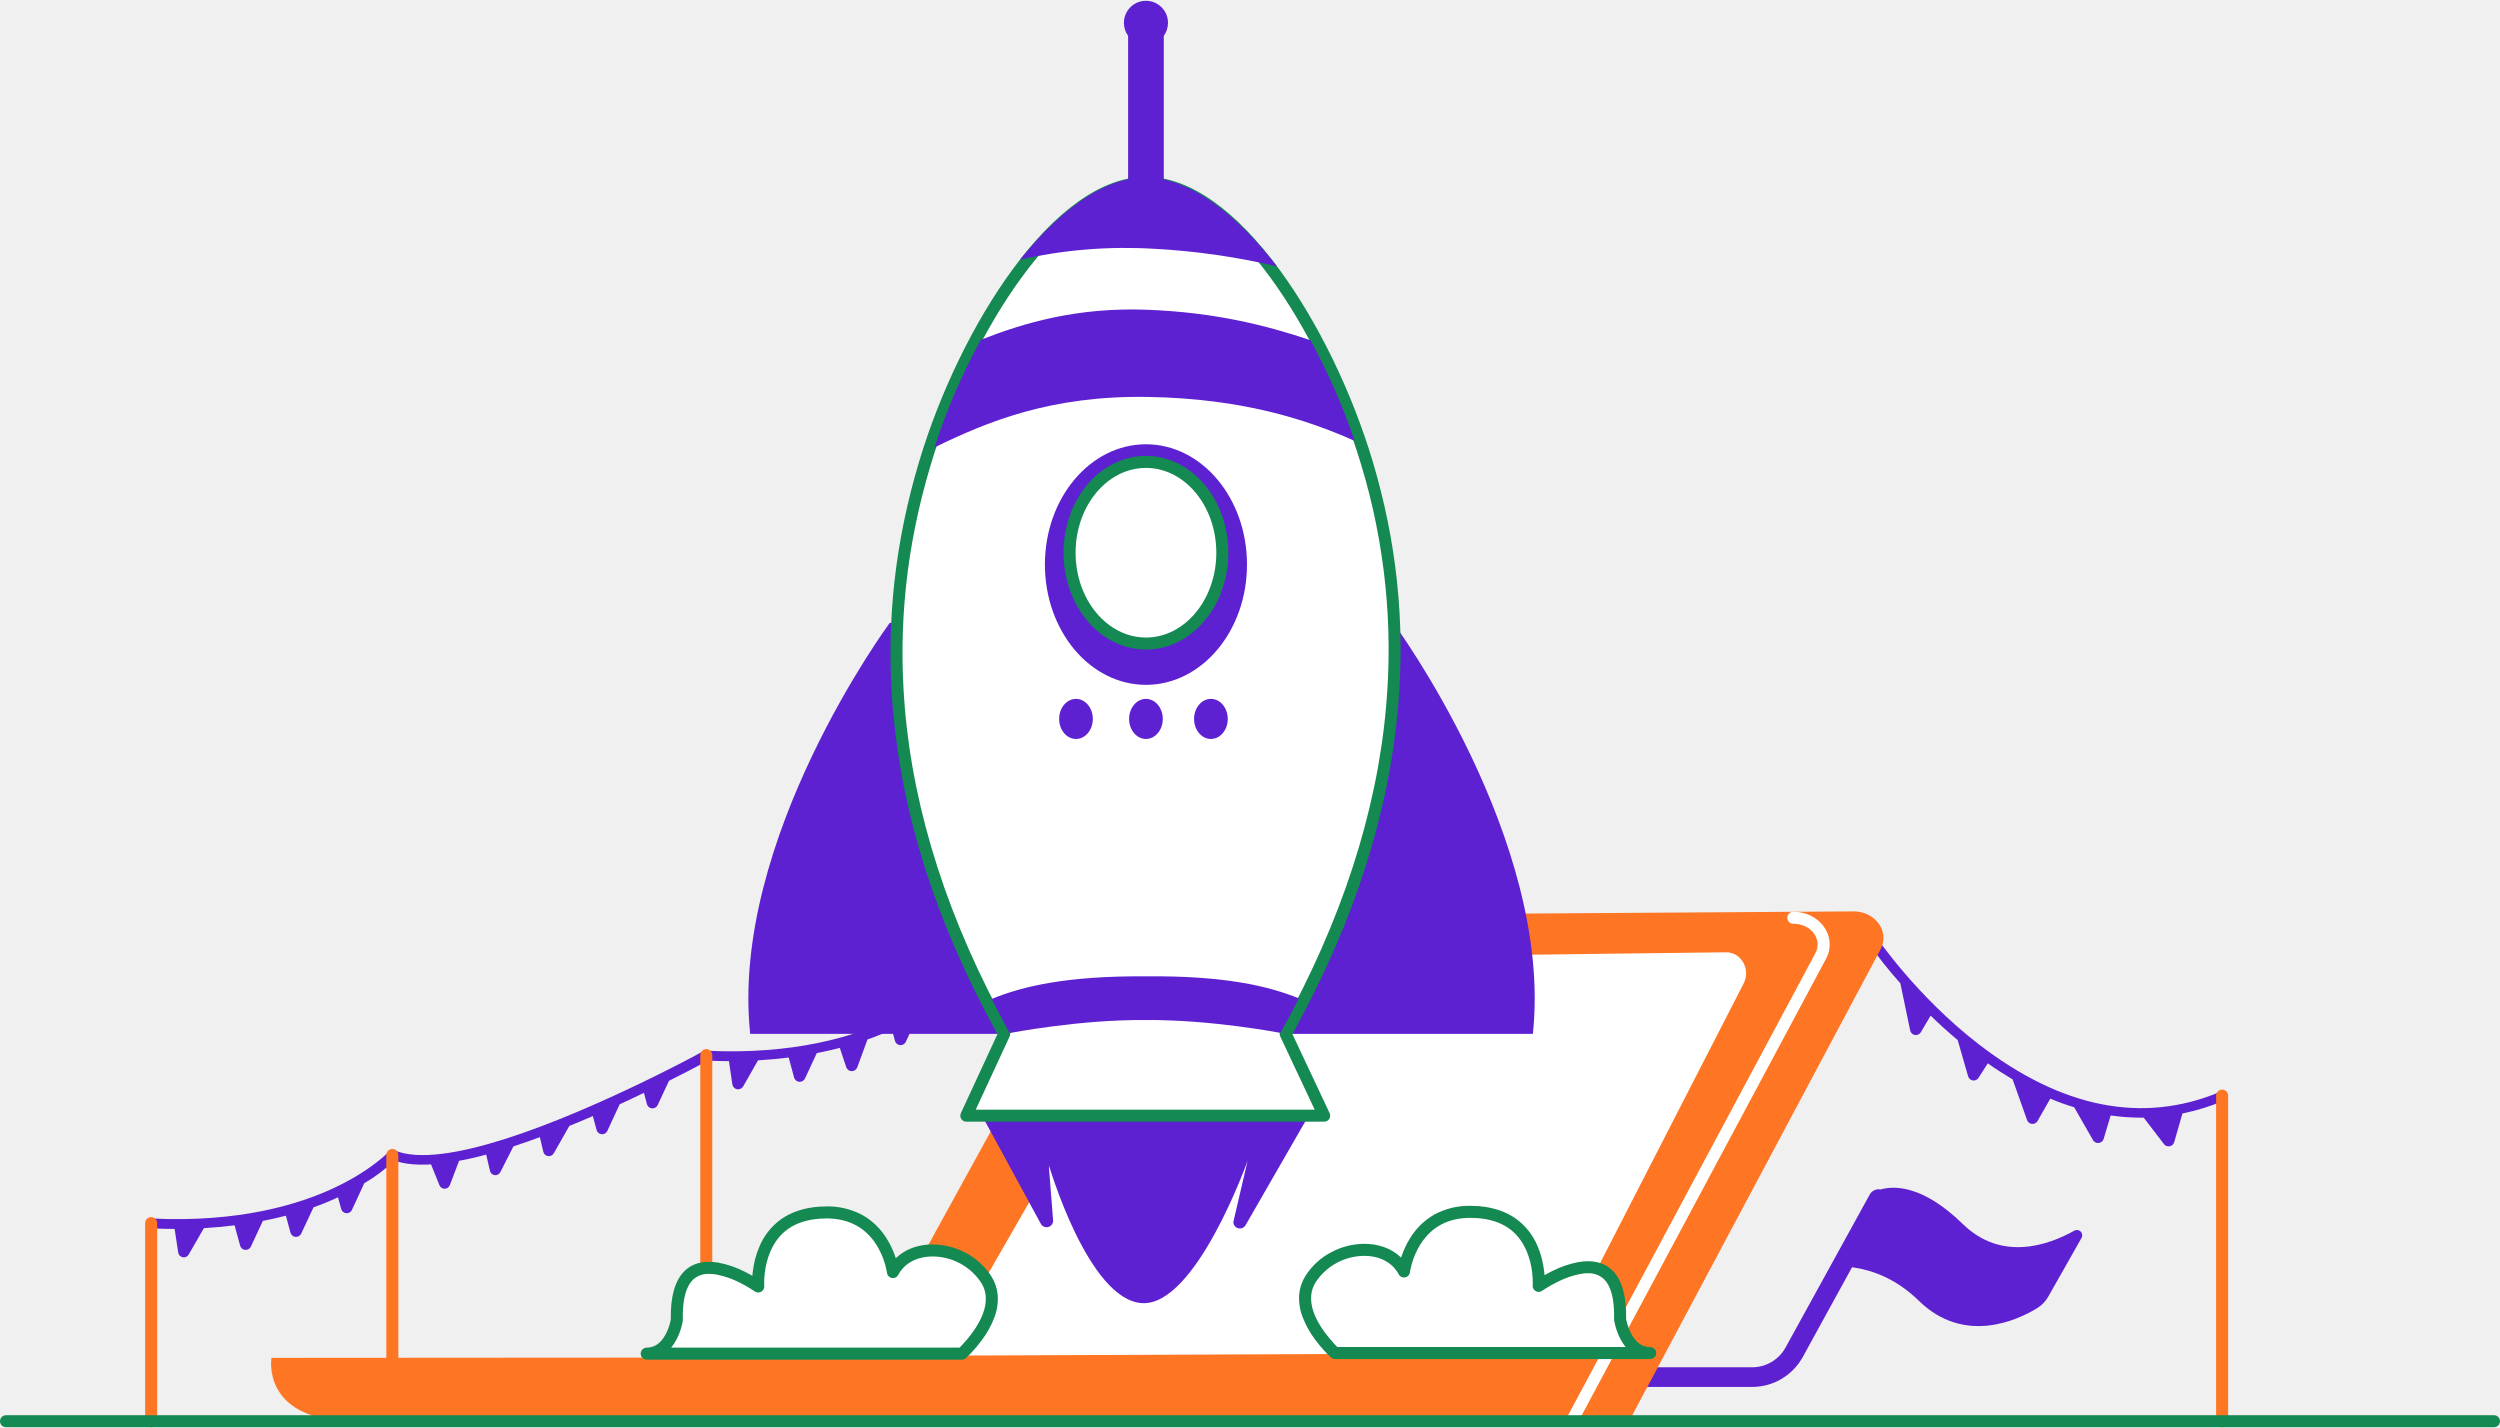
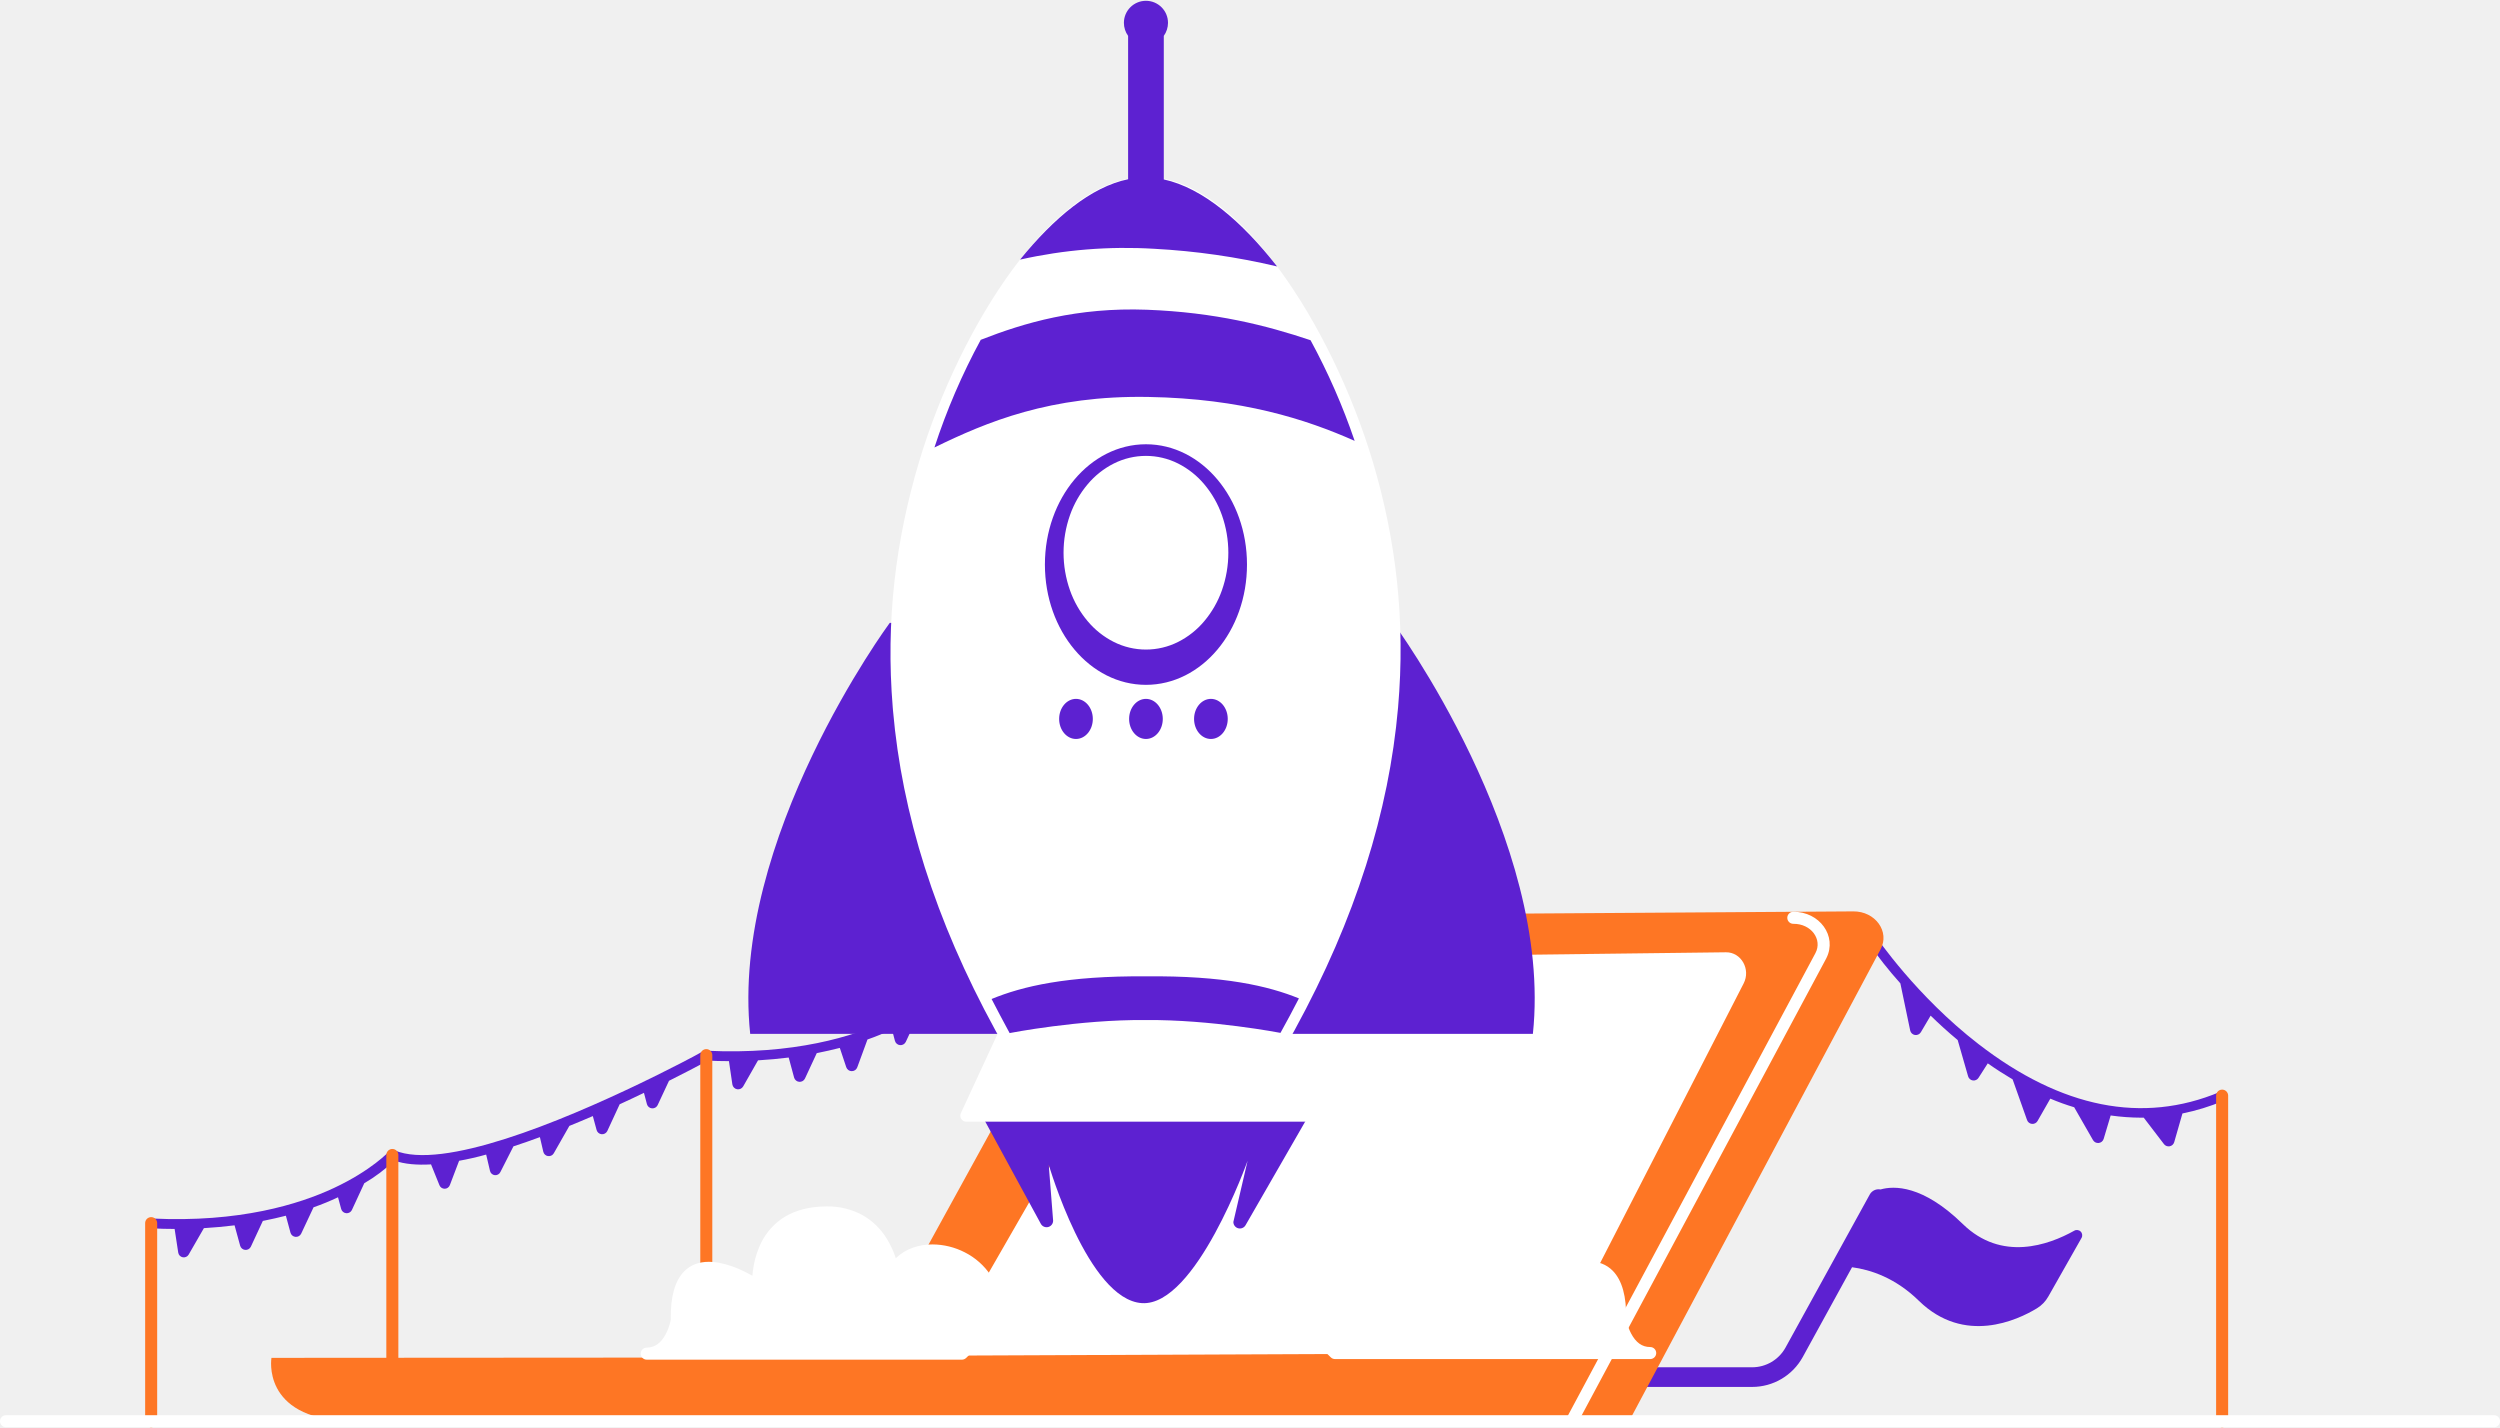
<svg xmlns="http://www.w3.org/2000/svg" viewBox="0 0 1247 711.9">
  <g id="product_launch_solid_II" data-name="product launch/solid_II" transform="translate(2.5)">
    <g id="product_launch_solid_II-2" data-name="product launch/solid_II" transform="translate(-3)">
      <g id="product_launch_solid_II-3" data-name="product launch_solid_II">
        <path id="flag" d="M302.6,21.456c-12.7,7.1-36.2,15.6-55.6-3.4-20-19.5-34.3-19.1-41-17.2a5.036,5.036,0,0,0-5.3,2.4l-42.1,76.5a19.015,19.015,0,0,1-16.6,9.8H4.9a4.9,4.9,0,1,0,0,9.8H142a28.78,28.78,0,0,0,25.2-14.9l24.6-44.8c9.2,1.2,21.7,5.3,33.4,16.8,22.6,22,49.1,9.6,58.8,3.7a16.13,16.13,0,0,0,5.7-5.9l16.5-29.1A2.652,2.652,0,0,0,302.6,21.456Z" transform="translate(732.5 592.444)" fill="#5d21d1" />
        <g id="flags" transform="translate(73 466)">
          <path id="Path" d="M280.843,1.417a2.43,2.43,0,0,0-3.4-1.1c-.4.2-4.6,2.8-22.9,11.9l-8.4,4.1c-39.9,19.2-98.8,43.6-122.7,33.5a2.443,2.443,0,0,0-2.8.6c-.1.1-8.7,9.4-27.5,18.2-17.3,8.1-47.1,17.3-90.6,15.2a2.362,2.362,0,0,0-2.5,2.8,2.559,2.559,0,0,0,2.4,2.1c3.9.2,7.6.3,11.3.3l1.8,11.8a2.81,2.81,0,0,0,5.2,1l7.6-13.2c5.3-.3,10.4-.8,15.3-1.4l2.8,10.2a2.864,2.864,0,0,0,5.3.5l6-12.9c4.1-.8,7.9-1.7,11.5-2.6l2.3,8.5a2.864,2.864,0,0,0,5.3.5l6.2-13.2a122.609,122.609,0,0,0,12.2-5l1.6,5.9a2.864,2.864,0,0,0,5.3.5l6.2-13.4a80.144,80.144,0,0,0,15-11.3c5.1,1.8,11.3,2.3,18.3,1.9l4.2,10.4a2.778,2.778,0,0,0,5.2-.1l4.6-12.1c4.4-.8,8.9-1.8,13.5-3.1l1.9,8.1a2.76,2.76,0,0,0,5.2.6l6.5-12.8c4.4-1.4,8.8-3,13.2-4.6l1.7,7.3a2.833,2.833,0,0,0,5.2.8l7.8-13.7c3.9-1.6,7.8-3.2,11.7-4.9l1.9,7a2.864,2.864,0,0,0,5.3.5l6.2-13.4c4.2-1.9,8.2-3.8,12.1-5.7l1.5,5.7a2.864,2.864,0,0,0,5.3.5l5.7-12.2c15.5-7.8,18.4-9.6,19.9-10.4A3.181,3.181,0,0,0,280.843,1.417Z" transform="translate(0.857 57.983)" fill="#5d21d1" />
          <path id="Path-2" data-name="Path" d="M123.443.2a2.443,2.443,0,0,0-2.8.6c-.1.1-8.7,9.4-27.5,18.2-17.3,8.1-47.1,17.3-90.6,15.2A2.362,2.362,0,0,0,.043,37a2.559,2.559,0,0,0,2.4,2.1c3.9.2,7.6.3,11.3.3l1.7,11.6a2.909,2.909,0,0,0,5.4,1l7.4-13c5.3-.3,10.4-.8,15.3-1.4l2.7,10a2.9,2.9,0,0,0,5.4.5l5.9-12.7c4.1-.8,7.9-1.7,11.5-2.6l3.2,9.6a2.915,2.915,0,0,0,5.5.1l5.1-13.9a122.609,122.609,0,0,0,12.2-5l1.5,5.7a2.9,2.9,0,0,0,5.4.5l6.1-13.1a80.144,80.144,0,0,0,15-11.3" transform="translate(277.357 23.9)" fill="#5d21d1" />
          <path id="Path-3" data-name="Path" d="M179.077,79.877a2.39,2.39,0,0,0-3.2-1.4c-38.5,16.1-79,8-120.3-23.9-31.1-24-50.9-53.3-51.1-53.5a2.544,2.544,0,0,0-3.4-.7,2.544,2.544,0,0,0-.7,3.4,210.417,210.417,0,0,0,16.2,20.5l4.9,23.5a2.892,2.892,0,0,0,5.3.9l4.9-8.3c4.2,4.1,8.7,8.2,13.5,12.2l5.2,18.1a2.873,2.873,0,0,0,5.2.7l4.6-7.2c4.1,2.9,8.2,5.5,12.4,8l7.2,20.3a2.887,2.887,0,0,0,5.2.5l6.4-11.2a113.564,113.564,0,0,0,11.9,4.3l9.4,16.4a2.917,2.917,0,0,0,5.3-.6l3.5-11.7a112.468,112.468,0,0,0,15.3,1.1h1.2l10.1,13.2a2.913,2.913,0,0,0,5.1-1l4.1-14.3a109.057,109.057,0,0,0,20.2-6.2A2.469,2.469,0,0,0,179.077,79.877Z" transform="translate(858.823 0.223)" fill="#5d21d1" />
          <path id="Path-4" data-name="Path" d="M3,0A3,3,0,0,1,5.995,2.824L6,3v98.8a3,3,0,0,1-5.995.176L0,101.8V3A3,3,0,0,1,3,0Z" transform="translate(-0.1 141.1)" fill="#fe7624" />
          <path id="Path-5" data-name="Path" d="M3,0A3,3,0,0,1,5.995,2.824L6,3V134.2a3,3,0,0,1-5.995.176L0,134.2V3A3,3,0,0,1,3,0Z" transform="translate(120.2 107.1)" fill="#fe7624" />
          <path id="Path-6" data-name="Path" d="M3,0A3,3,0,0,1,5.995,2.824L6,3V183.8a3,3,0,0,1-5.995.176L0,183.8V3A3,3,0,0,1,3,0Z" transform="translate(276.8 57.3)" fill="#fe7624" />
          <path id="Path-7" data-name="Path" d="M3,0A3,3,0,0,1,5.995,2.824L6,3V165.4a3,3,0,0,1-5.995.176L0,165.4V3A3,3,0,0,1,3,0Z" transform="translate(1032.9 77.5)" fill="#fe7624" />
        </g>
        <g id="laptop_1_" transform="translate(135 454)">
          <path id="laptop" d="M789.19,0l-362,2.4a14.982,14.982,0,0,0-13.4,7.6L296.99,222.5l-296.8.2s-5.1,29.8,37.6,31.6l640-.8L802.79,19C807.59,10.1,800.19-.1,789.19,0Z" transform="translate(0.71 0.599)" fill="#fe7624" />
          <path id="screen" d="M0,201.2l305.7-1.3L400.3,15.6C404,8.5,399.1-.1,391.5,0L113.7,3.4Z" transform="translate(334.9 20.999)" fill="#fff" />
          <path id="Path-8" data-name="Path" d="M113.074,0c13.1-.117,22.03,12.112,16.543,23.084l-.171.332-123.8,231.3a3,3,0,0,1-5.371-2.668l.081-.164L124.148,20.6c3.584-6.788-2.091-14.68-11.02-14.6a3,3,0,1,1-.054-6Z" transform="translate(646.899 0.799)" fill="#fff" />
        </g>
        <g id="rocket_3_" transform="translate(373)">
          <path id="Path-9" data-name="Path" d="M0,0,33.5,61.6A3.267,3.267,0,0,0,39.6,60L37.4,32S57,99.4,83.9,101.1s52.7-71,52.7-71l-7.1,30.5a3.255,3.255,0,0,0,6.1,1.6L171.4,0" transform="translate(113.2 548.9)" fill="#5d21d1" />
          <path id="Path-10" data-name="Path" d="M70.517,2.3s-79.9,108.2-69.6,205h176.3V0Z" transform="translate(0.783 308.4)" fill="#5d21d1" />
          <path id="Path-11" data-name="Path" d="M106.7,2.3s79.9,108.2,69.6,205H0V0Z" transform="translate(215.8 308.4)" fill="#5d21d1" />
          <path id="Path-12" data-name="Path" d="M194.114,424.5c67.7-121.7,60.3-218.3,40.6-284.5-19.8-66.2-66.2-140-110.3-140s-90.5,73.8-110.3,140-28.1,162.8,39.6,284.5l-18.9,40.8h178.5l-19.2-40.8Z" transform="translate(74.686 91.2)" fill="#fff" />
-           <path id="Path_2_" d="M216.327,471.3H37.826a3,3,0,0,1-2.722-4.262L53.364,427.62l-1.126-2.046c-7.471-13.66-14.229-27.458-20.086-41.011a427.659,427.659,0,0,1-15.069-40.2A379.514,379.514,0,0,1,6.847,304.935a348.758,348.758,0,0,1-5.589-38.674l-.133-1.579C.25,254.036-.117,243.316.033,232.821c.148-10.3.8-20.707,1.936-30.93,1.113-10.008,2.726-20.159,4.8-30.169,2.02-9.771,4.539-19.723,7.487-29.581,10.374-34.684,27.32-69.58,46.492-95.739,10.9-14.871,22.071-26.393,33.2-34.245C105.387,4.09,116.651,0,127.427,0S149.466,4.09,160.9,12.157c11.134,7.852,22.305,19.373,33.2,34.245,19.173,26.16,36.119,61.056,46.493,95.743,2.913,9.789,5.4,19.7,7.378,29.46,2.029,9.986,3.6,20.131,4.669,30.154,1.091,10.231,1.695,20.656,1.793,30.986.1,10.523-.321,21.274-1.252,31.955a350.841,350.841,0,0,1-5.652,38.993,383.143,383.143,0,0,1-10.354,39.789,432.855,432.855,0,0,1-15.239,40.608c-5.923,13.694-12.756,27.64-20.309,41.449l-1.142,2.073,18.548,39.413a2.956,2.956,0,0,1-.138,2.814,2.99,2.99,0,0,1-2.4,1.459ZM127.427,6c-9.664,0-19.943,3.853-30.551,11.451-10.439,7.477-20.967,18.41-31.291,32.5C46.8,75.575,30.186,109.8,20,143.86,7.974,184.069,3.756,223.43,7.1,264.192c4.344,52.886,21.921,107.34,52.244,161.85a3.008,3.008,0,0,1,.1,2.719L42.521,465.3H211.6l-17.186-36.523a2.992,2.992,0,0,1,0-2.552l.094-.183c30.375-54.6,48.109-109.063,52.709-161.865A317.74,317.74,0,0,0,234.852,143.86c-10.186-34.055-26.8-68.284-45.583-93.911-10.325-14.087-20.853-25.02-31.292-32.5C147.369,9.853,137.091,6,127.427,6Z" transform="translate(71.674 88.2)" fill="#148952" />
+           <path id="Path_2_" d="M216.327,471.3H37.826a3,3,0,0,1-2.722-4.262L53.364,427.62l-1.126-2.046c-7.471-13.66-14.229-27.458-20.086-41.011a427.659,427.659,0,0,1-15.069-40.2A379.514,379.514,0,0,1,6.847,304.935a348.758,348.758,0,0,1-5.589-38.674l-.133-1.579C.25,254.036-.117,243.316.033,232.821c.148-10.3.8-20.707,1.936-30.93,1.113-10.008,2.726-20.159,4.8-30.169,2.02-9.771,4.539-19.723,7.487-29.581,10.374-34.684,27.32-69.58,46.492-95.739,10.9-14.871,22.071-26.393,33.2-34.245C105.387,4.09,116.651,0,127.427,0S149.466,4.09,160.9,12.157c11.134,7.852,22.305,19.373,33.2,34.245,19.173,26.16,36.119,61.056,46.493,95.743,2.913,9.789,5.4,19.7,7.378,29.46,2.029,9.986,3.6,20.131,4.669,30.154,1.091,10.231,1.695,20.656,1.793,30.986.1,10.523-.321,21.274-1.252,31.955a350.841,350.841,0,0,1-5.652,38.993,383.143,383.143,0,0,1-10.354,39.789,432.855,432.855,0,0,1-15.239,40.608c-5.923,13.694-12.756,27.64-20.309,41.449l-1.142,2.073,18.548,39.413a2.956,2.956,0,0,1-.138,2.814,2.99,2.99,0,0,1-2.4,1.459ZM127.427,6c-9.664,0-19.943,3.853-30.551,11.451-10.439,7.477-20.967,18.41-31.291,32.5C46.8,75.575,30.186,109.8,20,143.86,7.974,184.069,3.756,223.43,7.1,264.192c4.344,52.886,21.921,107.34,52.244,161.85a3.008,3.008,0,0,1,.1,2.719L42.521,465.3H211.6l-17.186-36.523a2.992,2.992,0,0,1,0-2.552l.094-.183c30.375-54.6,48.109-109.063,52.709-161.865A317.74,317.74,0,0,0,234.852,143.86c-10.186-34.055-26.8-68.284-45.583-93.911-10.325-14.087-20.853-25.02-31.292-32.5C147.369,9.853,137.091,6,127.427,6Z" transform="translate(71.674 88.2)" fill="#FFFFFF" />
          <ellipse id="Oval" cx="50.4" cy="60" rx="50.4" ry="60" transform="translate(148.7 221.6)" fill="#5d21d1" />
          <ellipse id="Oval-2" data-name="Oval" cx="8.4" cy="10" rx="8.4" ry="10" transform="translate(190.7 348.6)" fill="#5d21d1" />
          <ellipse id="Oval-3" data-name="Oval" cx="8.4" cy="10" rx="8.4" ry="10" transform="translate(223.1 348.6)" fill="#5d21d1" />
          <ellipse id="Oval-4" data-name="Oval" cx="8.4" cy="10" rx="8.4" ry="10" transform="translate(155.8 348.6)" fill="#5d21d1" />
          <ellipse id="Oval-5" data-name="Oval" cx="38.1" cy="45.3" rx="38.1" ry="45.3" transform="translate(161 230.4)" fill="#fff" />
-           <path id="Oval_2_" d="M41.1,96.6a35.71,35.71,0,0,1-16.051-3.81A41.224,41.224,0,0,1,11.991,82.414,49.391,49.391,0,0,1,3.212,67.057a56.369,56.369,0,0,1,0-37.514,49.393,49.393,0,0,1,8.779-15.358A41.225,41.225,0,0,1,25.049,3.81a35.713,35.713,0,0,1,32.1,0A41.223,41.223,0,0,1,70.209,14.186a49.393,49.393,0,0,1,8.778,15.358,56.371,56.371,0,0,1,0,37.514,49.391,49.391,0,0,1-8.778,15.357A41.223,41.223,0,0,1,57.151,92.79,35.71,35.71,0,0,1,41.1,96.6ZM41.1,6C21.746,6,6,24.976,6,48.3S21.746,90.6,41.1,90.6,76.2,71.625,76.2,48.3,60.455,6,41.1,6Z" transform="translate(158 227.4)" fill="#148952" />
+           <path id="Oval_2_" d="M41.1,96.6a35.71,35.71,0,0,1-16.051-3.81A41.224,41.224,0,0,1,11.991,82.414,49.391,49.391,0,0,1,3.212,67.057a56.369,56.369,0,0,1,0-37.514,49.393,49.393,0,0,1,8.779-15.358A41.225,41.225,0,0,1,25.049,3.81a35.713,35.713,0,0,1,32.1,0A41.223,41.223,0,0,1,70.209,14.186a49.393,49.393,0,0,1,8.778,15.358,56.371,56.371,0,0,1,0,37.514,49.391,49.391,0,0,1-8.778,15.357A41.223,41.223,0,0,1,57.151,92.79,35.71,35.71,0,0,1,41.1,96.6ZM41.1,6C21.746,6,6,24.976,6,48.3S21.746,90.6,41.1,90.6,76.2,71.625,76.2,48.3,60.455,6,41.1,6Z" transform="translate(158 227.4)" fill="#FFFFFF" />
          <path id="Path-13" data-name="Path" d="M71.7,89.1V17.5A11.2,11.2,0,0,0,73.8,11a11,11,0,0,0-22,0,11.2,11.2,0,0,0,2.1,6.5V89c-18.5,3.8-37,19.3-53.9,40.1a239.042,239.042,0,0,1,67-5.4,345.825,345.825,0,0,1,61.2,8.8C110.7,110.1,91.1,93.3,71.7,89.1Z" transform="translate(136.3 0.4)" fill="#5d21d1" />
          <path id="Path-14" data-name="Path" d="M187.6,15.343c-22.1-7.4-47.5-13.9-81.6-15.2-34.8-1.3-61.2,6.5-82.9,15A320.817,320.817,0,0,0,0,68.843c26-12.7,57.9-26.1,106.8-25.2,46.5.8,78.5,11.1,102.8,21.9A322.659,322.659,0,0,0,187.6,15.343Z" transform="translate(93.6 154.357)" fill="#5d21d1" />
          <path id="Path-15" data-name="Path" d="M144.1,28.222c3.2-5.8,6.3-11.5,9.2-17.2C138,4.822,116-.378,76.9.022c-39.5-.3-61.6,5-76.9,11.3,2.9,5.6,5.9,11.3,9,17,0,0,34.7-6.8,67.8-6.5C109.4,21.522,144.1,28.222,144.1,28.222Z" transform="translate(122.1 486.978)" fill="#5d21d1" />
        </g>
        <g id="clouds" transform="translate(320 601)">
          <path id="cloud_1_" d="M172.136,70.439H14.936s-22.6-20.3-12.2-36.9,37.7-20.6,46.6-3.8c0,0,3.9-32.1,36.8-29.6,33,2.5,30.4,36.8,30.4,36.8s41.7-29.5,40.6,16.6C157.036,53.439,159.636,70.439,172.136,70.439Z" transform="translate(331.464 3.461)" fill="#fff" />
-           <path id="cloud_2_" d="M175.139,76.442H17.939a3,3,0,0,1-2.005-.769c-.308-.277-.983-.9-2.045-2l-.46-.481A66.383,66.383,0,0,1,8.05,66.764a46.6,46.6,0,0,1-6.3-11.352A26.03,26.03,0,0,1,.09,44.125,20.621,20.621,0,0,1,3.2,34.949,33.746,33.746,0,0,1,16.189,23.075a35.576,35.576,0,0,1,16.427-4.118,28.994,28.994,0,0,1,9.79,1.63,23.209,23.209,0,0,1,8.24,5l.268.261.226-.684A43.553,43.553,0,0,1,54.9,16.952l.4-.66A33.763,33.763,0,0,1,67.522,4.331,36.426,36.426,0,0,1,85.5,0c1.257,0,2.558.05,3.867.15L89.9.193c7.2.621,13.363,2.725,18.317,6.252a32.045,32.045,0,0,1,10.847,13.848,44.6,44.6,0,0,1,3.162,12.092c.09.741.164,1.47.219,2.167l0,.046.633-.356c.752-.419,1.532-.836,2.319-1.237l.8-.4a48.739,48.739,0,0,1,13.146-4.54,28.565,28.565,0,0,1,4.791-.43c5.1,0,9.257,1.613,12.372,4.794,4.641,4.741,6.874,12.811,6.636,23.985l.016.1.08.417c.088.433.206.928.341,1.433a25.984,25.984,0,0,0,2,5.211c2.4,4.623,5.528,6.87,9.563,6.87l.2.005a3,3,0,0,1,0,5.989l-.2.005ZM32.538,24.973A29.105,29.105,0,0,0,8.281,38.134a14.48,14.48,0,0,0-2.215,6.529c-.492,5.46,1.8,11.7,6.825,18.554a60.344,60.344,0,0,0,4.891,5.845c.354.374.714.743,1.1,1.128l.254.25H162.912l-.373-.472a24.417,24.417,0,0,1-2.107-3.29l-.18-.342a31.976,31.976,0,0,1-2.466-6.417c-.2-.729-.366-1.464-.491-2.124l-.034-.185c-.032-.177-.058-.339-.077-.481l-.021-.158-.02-.223,0-.355,0-.1.016-.92c.08-9-1.581-15.282-4.936-18.671l-.187-.184a11.135,11.135,0,0,0-8.013-2.878,21.913,21.913,0,0,0-3.666.334,42.825,42.825,0,0,0-11.5,4.006c-1.867.923-3.721,1.951-5.509,3.057-.334.207-.665.416-.985.622l-.7.459-.534.363a2.962,2.962,0,0,1-1.582.464,3.047,3.047,0,0,1-2.225-.978,2.951,2.951,0,0,1-.777-2.256l.013-.247.016-.439a40.1,40.1,0,0,0-.31-5.916,38.651,38.651,0,0,0-2.725-10.467C109.2,12.461,101.142,7.059,88.911,6.133,87.747,6.044,86.6,6,85.487,6,74.366,6,65.925,10.525,60.4,19.452a37.789,37.789,0,0,0-4.148,9.472c-.309,1.074-.562,2.119-.751,3.108-.077.4-.123.678-.149.841l-.058.407a2.971,2.971,0,0,1-2.976,2.465,2.936,2.936,0,0,1-2.627-1.6l-.228-.415C46.3,28.165,40.136,24.972,32.538,24.973Z" transform="translate(328.461 0.459)" fill="#148952" />
+           <path id="cloud_2_" d="M175.139,76.442H17.939a3,3,0,0,1-2.005-.769c-.308-.277-.983-.9-2.045-2l-.46-.481A66.383,66.383,0,0,1,8.05,66.764a46.6,46.6,0,0,1-6.3-11.352A26.03,26.03,0,0,1,.09,44.125,20.621,20.621,0,0,1,3.2,34.949,33.746,33.746,0,0,1,16.189,23.075a35.576,35.576,0,0,1,16.427-4.118,28.994,28.994,0,0,1,9.79,1.63,23.209,23.209,0,0,1,8.24,5l.268.261.226-.684A43.553,43.553,0,0,1,54.9,16.952l.4-.66A33.763,33.763,0,0,1,67.522,4.331,36.426,36.426,0,0,1,85.5,0c1.257,0,2.558.05,3.867.15L89.9.193c7.2.621,13.363,2.725,18.317,6.252a32.045,32.045,0,0,1,10.847,13.848,44.6,44.6,0,0,1,3.162,12.092c.09.741.164,1.47.219,2.167l0,.046.633-.356c.752-.419,1.532-.836,2.319-1.237l.8-.4a48.739,48.739,0,0,1,13.146-4.54,28.565,28.565,0,0,1,4.791-.43c5.1,0,9.257,1.613,12.372,4.794,4.641,4.741,6.874,12.811,6.636,23.985l.016.1.08.417c.088.433.206.928.341,1.433a25.984,25.984,0,0,0,2,5.211c2.4,4.623,5.528,6.87,9.563,6.87l.2.005a3,3,0,0,1,0,5.989l-.2.005ZM32.538,24.973A29.105,29.105,0,0,0,8.281,38.134a14.48,14.48,0,0,0-2.215,6.529c-.492,5.46,1.8,11.7,6.825,18.554a60.344,60.344,0,0,0,4.891,5.845c.354.374.714.743,1.1,1.128l.254.25H162.912l-.373-.472a24.417,24.417,0,0,1-2.107-3.29l-.18-.342a31.976,31.976,0,0,1-2.466-6.417c-.2-.729-.366-1.464-.491-2.124l-.034-.185c-.032-.177-.058-.339-.077-.481l-.021-.158-.02-.223,0-.355,0-.1.016-.92c.08-9-1.581-15.282-4.936-18.671l-.187-.184a11.135,11.135,0,0,0-8.013-2.878,21.913,21.913,0,0,0-3.666.334,42.825,42.825,0,0,0-11.5,4.006c-1.867.923-3.721,1.951-5.509,3.057-.334.207-.665.416-.985.622l-.7.459-.534.363a2.962,2.962,0,0,1-1.582.464,3.047,3.047,0,0,1-2.225-.978,2.951,2.951,0,0,1-.777-2.256l.013-.247.016-.439a40.1,40.1,0,0,0-.31-5.916,38.651,38.651,0,0,0-2.725-10.467C109.2,12.461,101.142,7.059,88.911,6.133,87.747,6.044,86.6,6,85.487,6,74.366,6,65.925,10.525,60.4,19.452a37.789,37.789,0,0,0-4.148,9.472c-.309,1.074-.562,2.119-.751,3.108-.077.4-.123.678-.149.841l-.058.407a2.971,2.971,0,0,1-2.976,2.465,2.936,2.936,0,0,1-2.627-1.6l-.228-.415C46.3,28.165,40.136,24.972,32.538,24.973Z" transform="translate(328.461 0.459)" fill="#FFFFFF" />
          <path id="cloud" d="M0,70.439H157.2s22.6-20.3,12.2-36.9-37.7-20.6-46.6-3.8c0,0-3.9-32.1-36.8-29.6-33,2.5-30.4,36.8-30.4,36.8S13.9,7.439,15,53.539C15.1,53.439,12.5,70.339,0,70.439Z" transform="translate(3.1 3.761)" fill="#fff" />
-           <path id="cloud_2_2" data-name="cloud_2_" d="M160.2,76.442H3a3,3,0,0,1-.023-6l.311-.007c3.8-.143,6.782-2.294,9.1-6.577l.173-.326a25.893,25.893,0,0,0,2-5.188c.159-.589.294-1.166.39-1.668L15,56.41l-.008-.46c-.167-10.962,2.081-18.888,6.681-23.558,3.111-3.158,7.261-4.76,12.337-4.76a28.138,28.138,0,0,1,4.341.356l.45.074A48.741,48.741,0,0,1,51.942,32.6c1.04.514,2.09,1.066,3.119,1.639l.632.356.049-.573c.035-.384.071-.739.11-1.084l.065-.555a44.6,44.6,0,0,1,3.162-12.092A32,32,0,0,1,70.1,6.323C75.144,2.784,81.427.707,88.773.15l.551-.04C90.443.037,91.558,0,92.639,0a36.428,36.428,0,0,1,17.978,4.331,33.763,33.763,0,0,1,12.226,11.962A43.192,43.192,0,0,1,127,25.167l.226.684.269-.261a23.209,23.209,0,0,1,8.24-5,28.993,28.993,0,0,1,9.789-1.631,35.584,35.584,0,0,1,16.142,3.969A33.9,33.9,0,0,1,174.58,34.384l.362.565a20.62,20.62,0,0,1,3.107,9.176,26.032,26.032,0,0,1-1.66,11.287,46.59,46.59,0,0,1-6.3,11.352,66.29,66.29,0,0,1-5.378,6.429c-1.123,1.183-1.9,1.921-2.26,2.256l-.246.224A2.991,2.991,0,0,1,160.2,76.442ZM34.117,33.643A11.135,11.135,0,0,0,26.1,36.52c-3.481,3.34-5.2,9.684-5.124,18.854l.014.912.006.12,0,.344-.021.223-.02.158c-.013.089-.029.194-.048.306l-.065.358c-.123.646-.293,1.377-.491,2.114A31.931,31.931,0,0,1,17.886,66.3a24.194,24.194,0,0,1-2.672,4.11l-.023.028H159c.17-.166.344-.339.517-.515l.551-.564.287-.3a60.353,60.353,0,0,0,4.891-5.845c5.02-6.852,7.316-13.095,6.825-18.554a14.481,14.481,0,0,0-2.215-6.529A29.1,29.1,0,0,0,145.6,24.973c-7.81,0-14.061,3.343-17.15,9.173l-.087.155a2.9,2.9,0,0,1-2.54,1.443,2.985,2.985,0,0,1-3-2.641l-.049-.337-.131-.734c-.19-.989-.443-2.034-.751-3.108a37.789,37.789,0,0,0-4.148-9.472C112.214,10.525,103.772,6,92.651,6c-1.108,0-2.26.045-3.424.133l-.523.043C76.762,7.219,68.876,12.607,64.6,22.646a38.65,38.65,0,0,0-2.725,10.467,39.173,39.173,0,0,0-.3,6.251l.026.517a2.944,2.944,0,0,1-.839,2.145,3.056,3.056,0,0,1-2.171.921,2.972,2.972,0,0,1-1.722-.558l-.394-.269-.7-.459-.074-.048-.237-.152-.673-.422c-1.783-1.1-3.636-2.132-5.508-3.057a42.824,42.824,0,0,0-11.5-4.006A21.906,21.906,0,0,0,34.117,33.643Z" transform="translate(0.1 0.759)" fill="#148952" />
+           <path id="cloud_2_2" data-name="cloud_2_" d="M160.2,76.442H3a3,3,0,0,1-.023-6l.311-.007c3.8-.143,6.782-2.294,9.1-6.577l.173-.326a25.893,25.893,0,0,0,2-5.188c.159-.589.294-1.166.39-1.668L15,56.41l-.008-.46c-.167-10.962,2.081-18.888,6.681-23.558,3.111-3.158,7.261-4.76,12.337-4.76a28.138,28.138,0,0,1,4.341.356l.45.074A48.741,48.741,0,0,1,51.942,32.6c1.04.514,2.09,1.066,3.119,1.639l.632.356.049-.573c.035-.384.071-.739.11-1.084l.065-.555a44.6,44.6,0,0,1,3.162-12.092A32,32,0,0,1,70.1,6.323C75.144,2.784,81.427.707,88.773.15l.551-.04C90.443.037,91.558,0,92.639,0a36.428,36.428,0,0,1,17.978,4.331,33.763,33.763,0,0,1,12.226,11.962A43.192,43.192,0,0,1,127,25.167l.226.684.269-.261a23.209,23.209,0,0,1,8.24-5,28.993,28.993,0,0,1,9.789-1.631,35.584,35.584,0,0,1,16.142,3.969A33.9,33.9,0,0,1,174.58,34.384l.362.565a20.62,20.62,0,0,1,3.107,9.176,26.032,26.032,0,0,1-1.66,11.287,46.59,46.59,0,0,1-6.3,11.352,66.29,66.29,0,0,1-5.378,6.429c-1.123,1.183-1.9,1.921-2.26,2.256l-.246.224A2.991,2.991,0,0,1,160.2,76.442ZM34.117,33.643A11.135,11.135,0,0,0,26.1,36.52c-3.481,3.34-5.2,9.684-5.124,18.854l.014.912.006.12,0,.344-.021.223-.02.158c-.013.089-.029.194-.048.306l-.065.358c-.123.646-.293,1.377-.491,2.114A31.931,31.931,0,0,1,17.886,66.3a24.194,24.194,0,0,1-2.672,4.11l-.023.028H159c.17-.166.344-.339.517-.515l.551-.564.287-.3a60.353,60.353,0,0,0,4.891-5.845c5.02-6.852,7.316-13.095,6.825-18.554a14.481,14.481,0,0,0-2.215-6.529A29.1,29.1,0,0,0,145.6,24.973c-7.81,0-14.061,3.343-17.15,9.173l-.087.155a2.9,2.9,0,0,1-2.54,1.443,2.985,2.985,0,0,1-3-2.641l-.049-.337-.131-.734c-.19-.989-.443-2.034-.751-3.108a37.789,37.789,0,0,0-4.148-9.472C112.214,10.525,103.772,6,92.651,6c-1.108,0-2.26.045-3.424.133l-.523.043C76.762,7.219,68.876,12.607,64.6,22.646a38.65,38.65,0,0,0-2.725,10.467,39.173,39.173,0,0,0-.3,6.251l.026.517a2.944,2.944,0,0,1-.839,2.145,3.056,3.056,0,0,1-2.171.921,2.972,2.972,0,0,1-1.722-.558l-.394-.269-.7-.459-.074-.048-.237-.152-.673-.422c-1.783-1.1-3.636-2.132-5.508-3.057a42.824,42.824,0,0,0-11.5-4.006A21.906,21.906,0,0,0,34.117,33.643Z" transform="translate(0.1 0.759)" fill="#FFFFFF" />
        </g>
-         <path id="line" d="M1244,0a3,3,0,0,1,.176,5.995L1244,6H3A3,3,0,0,1,2.824.005L3,0Z" transform="translate(0.5 705.9)" fill="#148952" />
+         <path id="line" d="M1244,0a3,3,0,0,1,.176,5.995L1244,6H3A3,3,0,0,1,2.824.005L3,0Z" transform="translate(0.5 705.9)" fill="#FFFFFF" />
      </g>
    </g>
  </g>
</svg>
